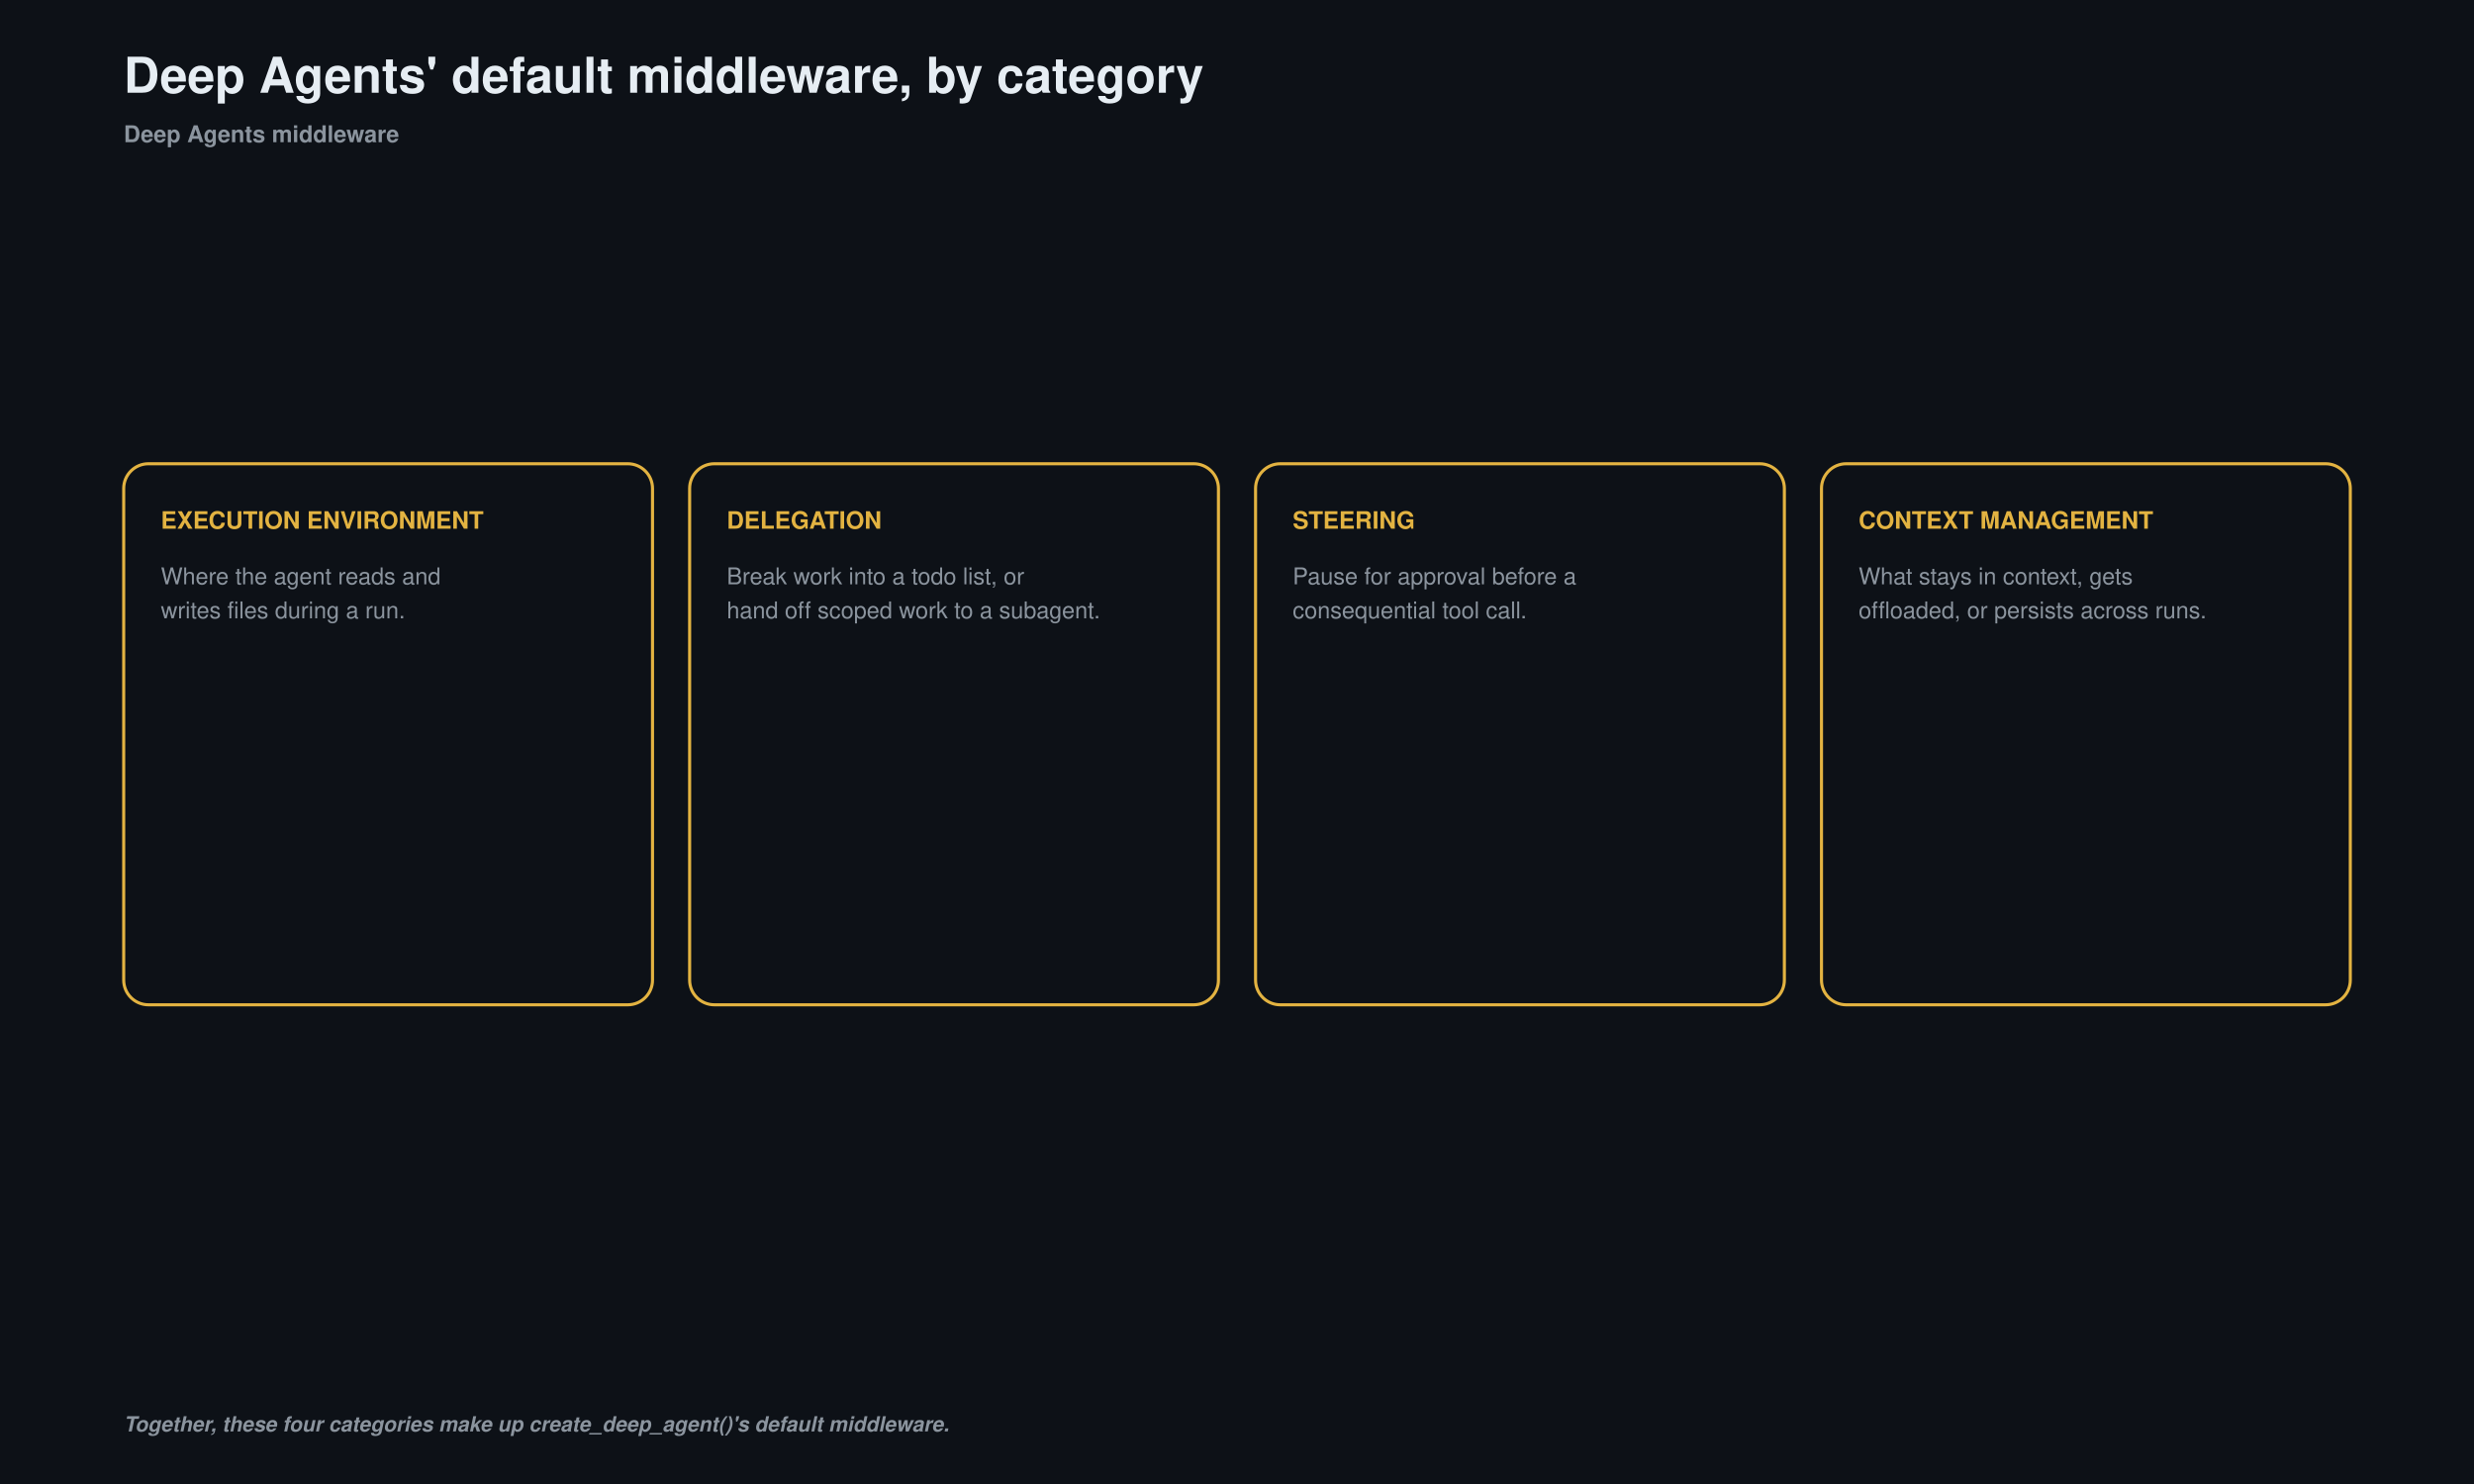
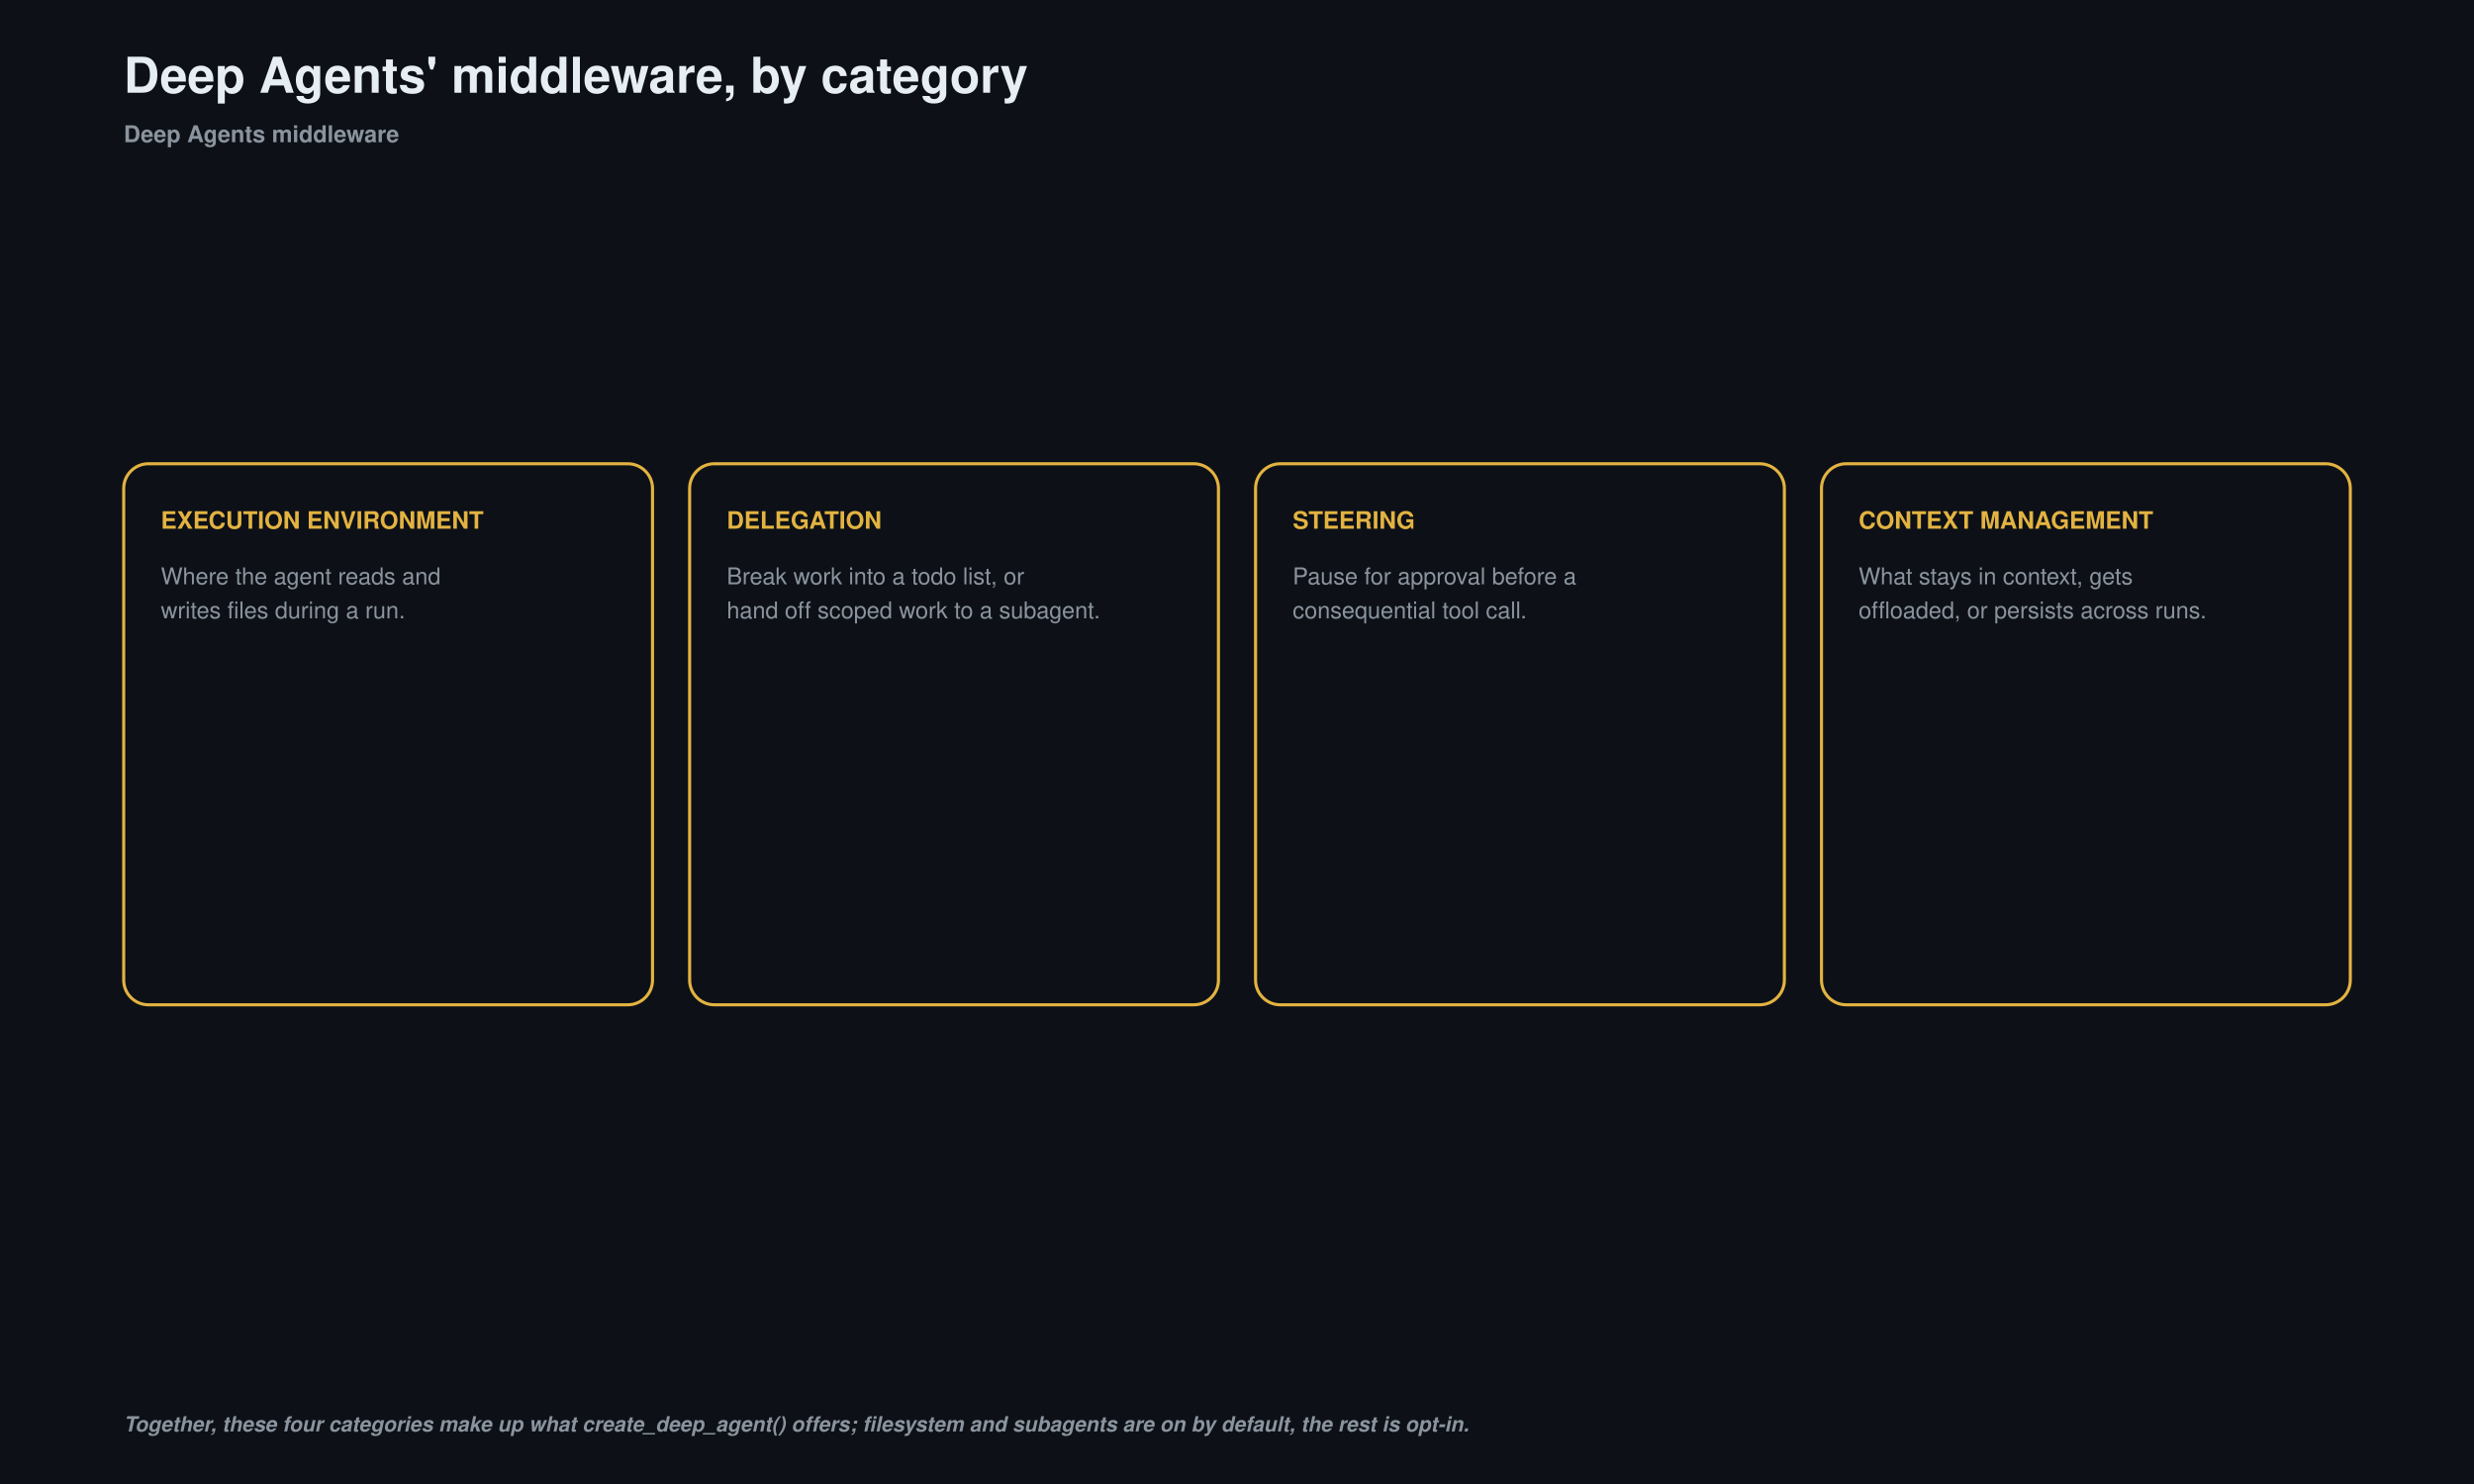
<svg xmlns="http://www.w3.org/2000/svg" width="1600" height="960" viewBox="0 0 1600 960">
  <rect x="0" y="0" width="1600" height="960" fill="#0d1117" />
-   <text x="80" y="60" font-family="Helvetica, Arial, sans-serif" font-size="32" font-weight="800" fill="#e6edf3" text-anchor="start" opacity="1">Deep Agents' default middleware, by category</text>
+   <text x="80" y="60" font-family="Helvetica, Arial, sans-serif" font-size="32" font-weight="800" fill="#e6edf3" text-anchor="start" opacity="1">Deep Agents' middleware, by category</text>
  <text x="80" y="92" font-family="Helvetica, Arial, sans-serif" font-size="15" font-weight="600" fill="#8b949e" text-anchor="start" opacity="1">Deep Agents middleware</text>
  <rect x="80" y="300" width="342" height="350" rx="16" fill="none" stroke="#e3b341" stroke-width="2" opacity="1" />
  <text x="104" y="342" font-family="Helvetica, Arial, sans-serif" font-size="15.5" font-weight="700" fill="#e3b341" text-anchor="start" opacity="1">EXECUTION ENVIRONMENT</text>
  <text x="104" y="378" font-family="Helvetica, Arial, sans-serif" font-size="15" font-weight="400" fill="#8b949e" text-anchor="start" opacity="1">Where the agent reads and</text>
  <text x="104" y="400" font-family="Helvetica, Arial, sans-serif" font-size="15" font-weight="400" fill="#8b949e" text-anchor="start" opacity="1">writes files during a run.</text>
  <rect x="446" y="300" width="342" height="350" rx="16" fill="none" stroke="#e3b341" stroke-width="2" opacity="1" />
  <text x="470" y="342" font-family="Helvetica, Arial, sans-serif" font-size="15.5" font-weight="700" fill="#e3b341" text-anchor="start" opacity="1">DELEGATION</text>
  <text x="470" y="378" font-family="Helvetica, Arial, sans-serif" font-size="15" font-weight="400" fill="#8b949e" text-anchor="start" opacity="1">Break work into a todo list, or</text>
  <text x="470" y="400" font-family="Helvetica, Arial, sans-serif" font-size="15" font-weight="400" fill="#8b949e" text-anchor="start" opacity="1">hand off scoped work to a subagent.</text>
  <rect x="812" y="300" width="342" height="350" rx="16" fill="none" stroke="#e3b341" stroke-width="2" opacity="1" />
  <text x="836" y="342" font-family="Helvetica, Arial, sans-serif" font-size="15.5" font-weight="700" fill="#e3b341" text-anchor="start" opacity="1">STEERING</text>
  <text x="836" y="378" font-family="Helvetica, Arial, sans-serif" font-size="15" font-weight="400" fill="#8b949e" text-anchor="start" opacity="1">Pause for approval before a</text>
  <text x="836" y="400" font-family="Helvetica, Arial, sans-serif" font-size="15" font-weight="400" fill="#8b949e" text-anchor="start" opacity="1">consequential tool call.</text>
  <rect x="1178" y="300" width="342" height="350" rx="16" fill="none" stroke="#e3b341" stroke-width="2" opacity="1" />
  <text x="1202" y="342" font-family="Helvetica, Arial, sans-serif" font-size="15.5" font-weight="700" fill="#e3b341" text-anchor="start" opacity="1">CONTEXT MANAGEMENT</text>
  <text x="1202" y="378" font-family="Helvetica, Arial, sans-serif" font-size="15" font-weight="400" fill="#8b949e" text-anchor="start" opacity="1">What stays in context, gets</text>
  <text x="1202" y="400" font-family="Helvetica, Arial, sans-serif" font-size="15" font-weight="400" fill="#8b949e" text-anchor="start" opacity="1">offloaded, or persists across runs.</text>
-   <text x="80" y="926" font-family="Helvetica, Arial, sans-serif" font-size="13.5" font-weight="600" fill="#8b949e" text-anchor="start" opacity="1" font-style="italic">Together, these four categories make up create_deep_agent()'s default middleware.</text>
+   <text x="80" y="926" font-family="Helvetica, Arial, sans-serif" font-size="13.5" font-weight="600" fill="#8b949e" text-anchor="start" opacity="1" font-style="italic">Together, these four categories make up what create_deep_agent() offers; filesystem and subagents are on by default, the rest is opt-in.</text>
</svg>
